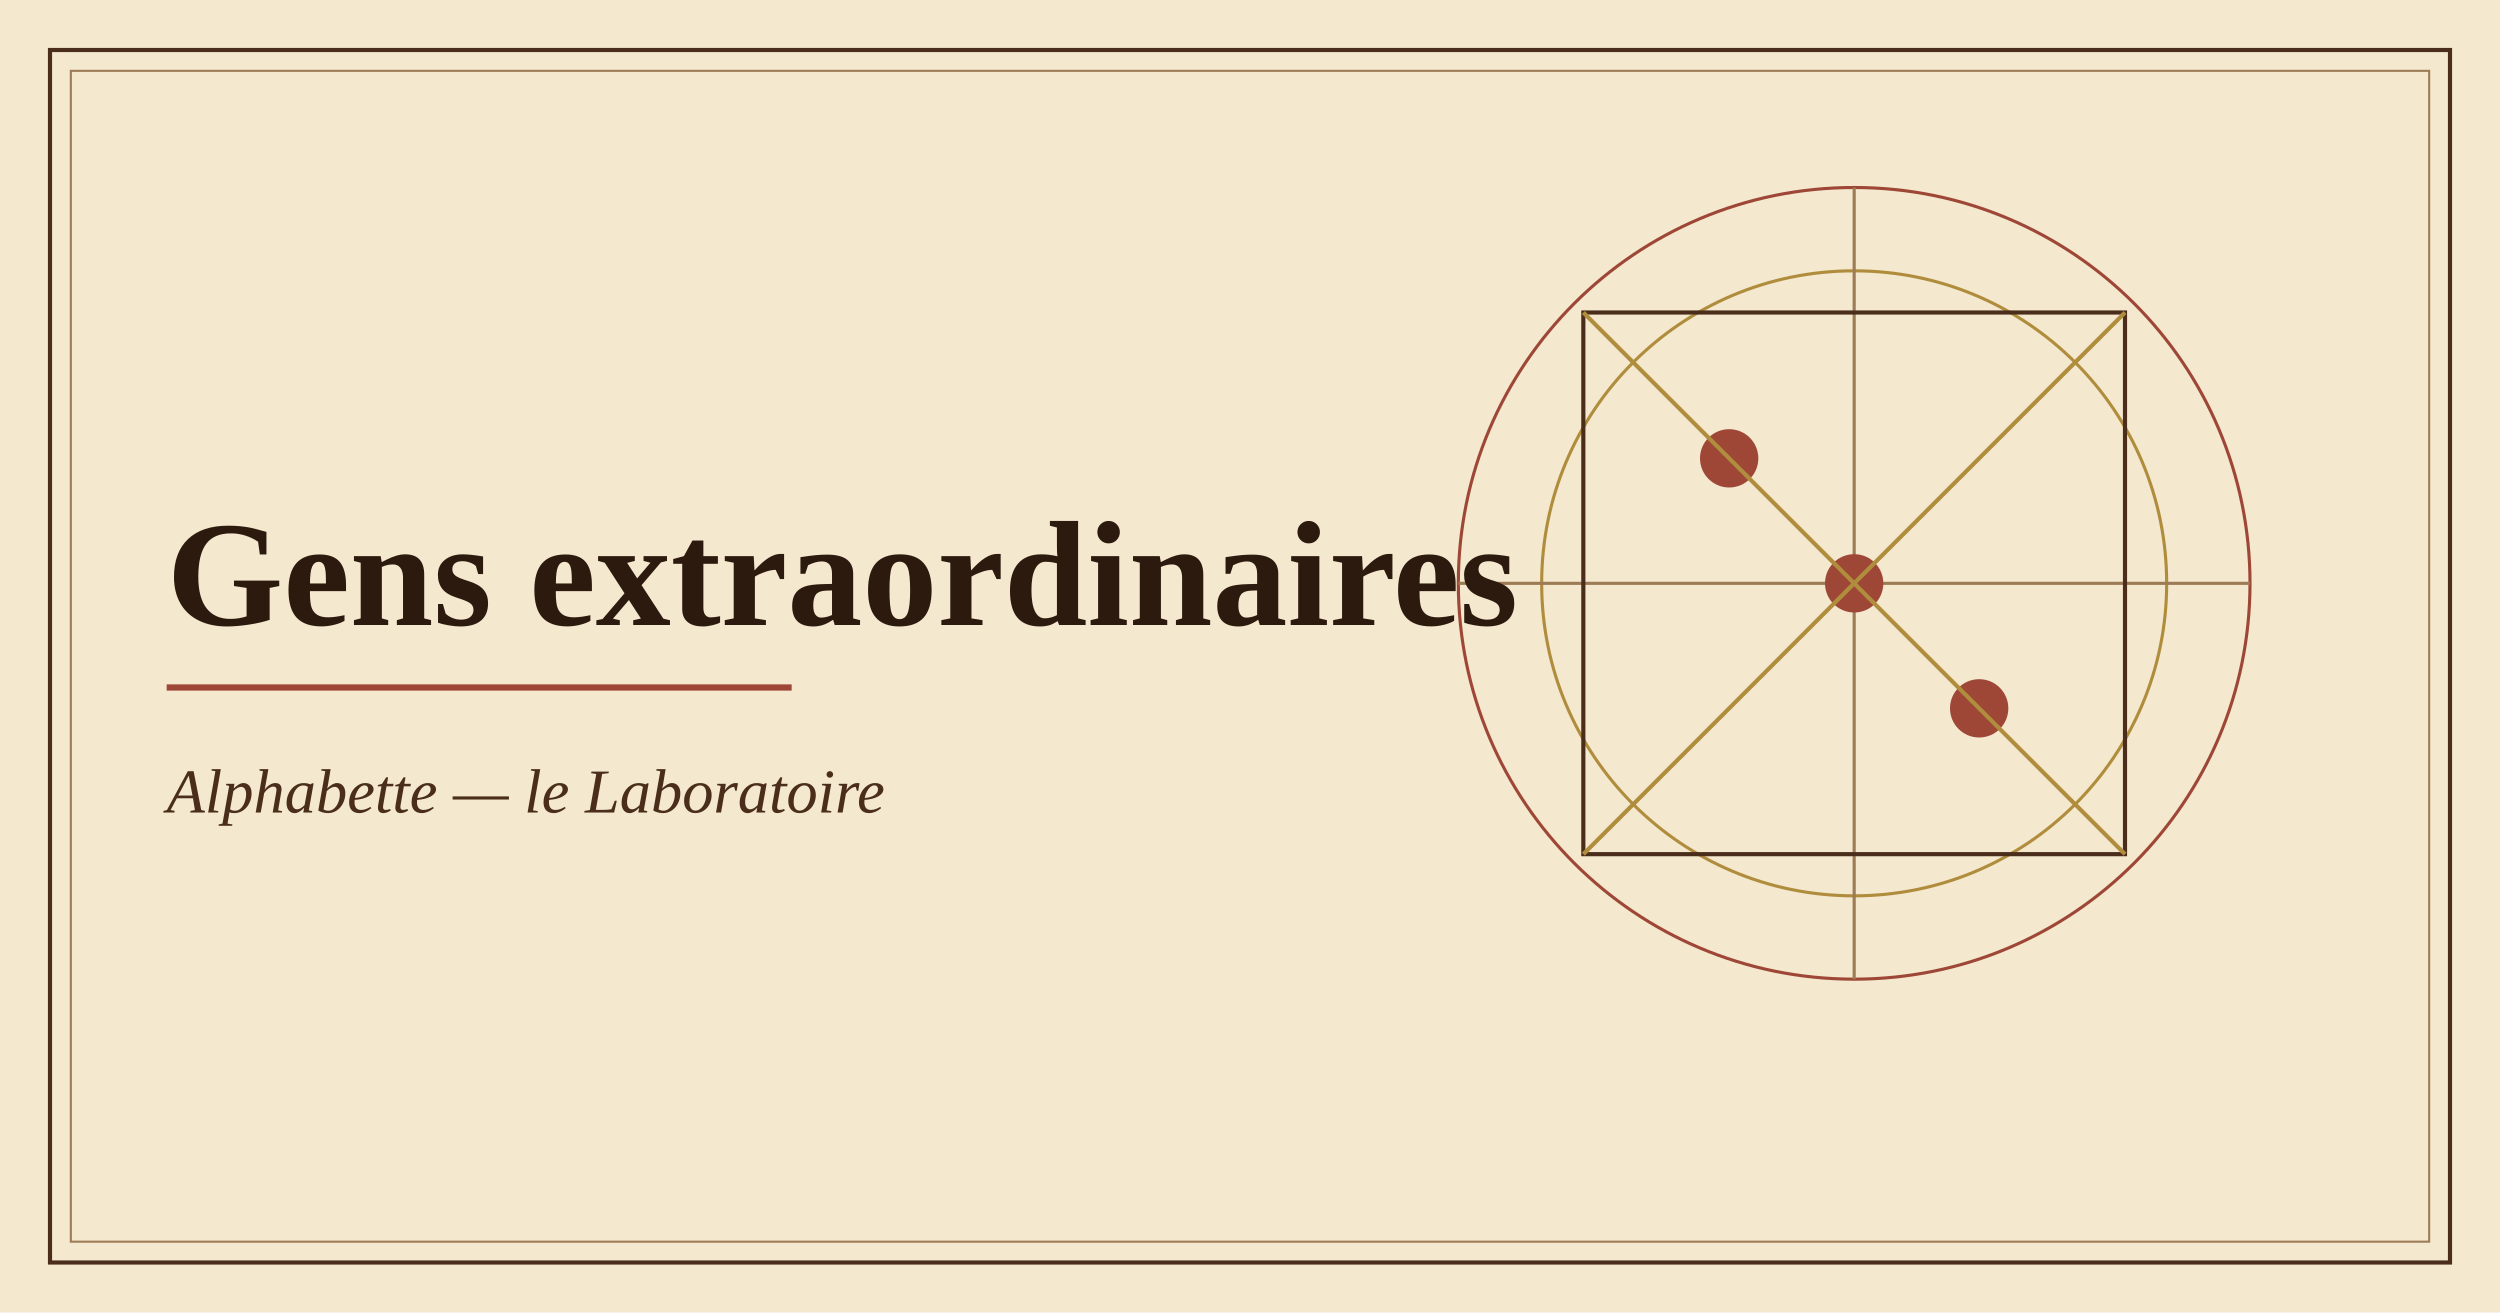
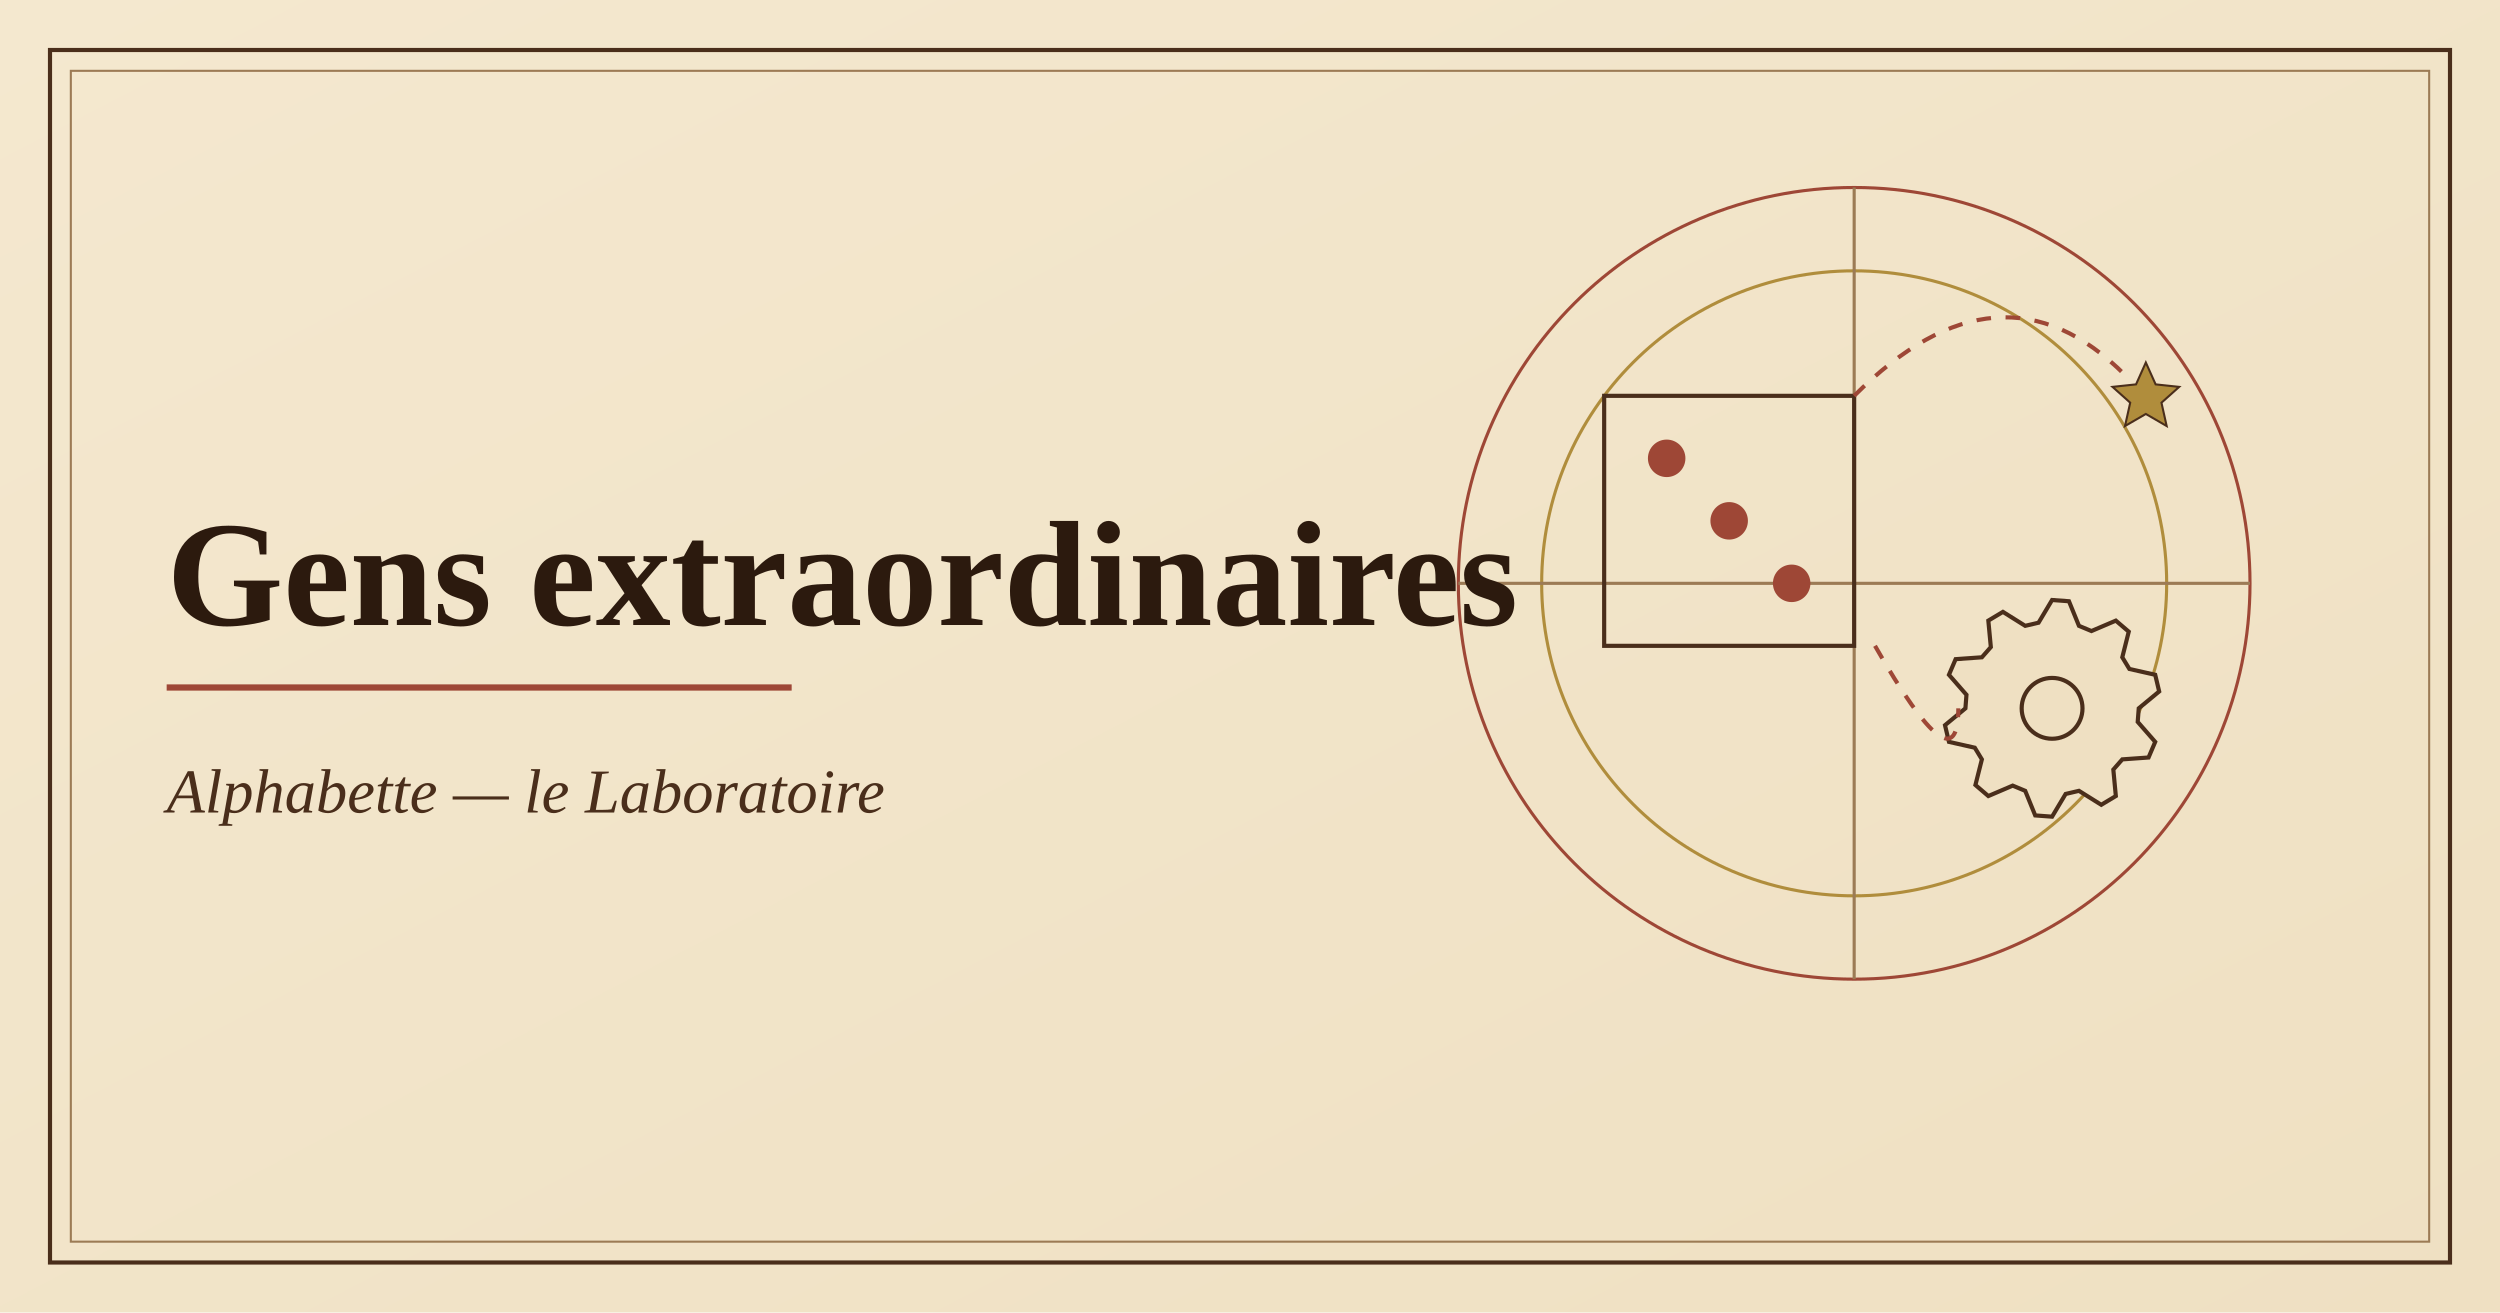
<svg xmlns="http://www.w3.org/2000/svg" viewBox="0 0 1200 630" width="1200" height="630" role="img" aria-label="Illustration de l'application Gens extraordinaires">
-   <rect width="1200" height="630" fill="#f4e8cf" />
+   <defs>
+     <linearGradient id="p" x1="0" y1="0" x2="1" y2="1">
+       <stop offset="0" stop-color="#f4e8cf" />
+       <stop offset="1" stop-color="#efe0c2" />
+     </linearGradient>
+   </defs>
+   <rect width="1200" height="630" fill="url(#p)" />
  <rect x="24" y="24" width="1152" height="582" fill="none" stroke="#4a2e1b" stroke-width="2" />
  <rect x="34" y="34" width="1132" height="562" fill="none" stroke="#9c7b55" stroke-width="1" />
  <g fill="none" stroke="#9e4736" stroke-width="1.5">
    <circle cx="890" cy="280" r="190" />
    <circle cx="890" cy="280" r="150" stroke="#b08d3c" />
    <path d="M700 280h380M890 90v380" stroke="#9c7b55" />
  </g>
-   <rect x="760" y="150" width="260" height="260" fill="none" stroke="#4a2e1b" stroke-width="2" />
-   <circle cx="830" cy="220" r="14" fill="#9e4736" />
-   <circle cx="950" cy="340" r="14" fill="#9e4736" />
-   <circle cx="890" cy="280" r="14" fill="#9e4736" />
-   <path d="M760 150 1020 410M1020 150 760 410" stroke="#b08d3c" stroke-width="2" />
+   <rect x="770" y="190" width="120" height="120" fill="none" stroke="#4a2e1b" stroke-width="2" />
+   <circle cx="800" cy="220" r="9" fill="#9e4736" />
+   <circle cx="860" cy="280" r="9" fill="#9e4736" />
+   <circle cx="830" cy="250" r="9" fill="#9e4736" />
+   <path d="M985 288L993.1 288.6L997.9 300.4L1003.9 302.9L1015.6 297.9L1021.8 303.2L1018.7 315.5L1022.1 321.1L1034.5 323.9L1036.4 331.9L1026.6 340L1026.1 346.5L1034.5 356.1L1031.3 363.6L1018.7 364.5L1014.4 369.4L1015.6 382.1L1008.6 386.3L997.9 379.6L991.5 381.1L985 392L976.9 391.4L972.1 379.6L966.1 377.1L954.4 382.1L948.2 376.8L951.3 364.5L947.9 358.9L935.5 356.1L933.6 348.1L943.4 340L943.9 333.5L935.5 323.9L938.7 316.4L951.3 315.5L955.6 310.6L954.4 297.9L961.4 293.7L972.1 300.4L978.5 298.9z" fill="#efe0c2" stroke="#4a2e1b" stroke-width="2" />
+   <circle cx="985" cy="340" r="14.6" fill="none" stroke="#4a2e1b" stroke-width="2" />
+   <path d="M890 190Q960 120 1020 180M900 310Q940 380 940 340" fill="none" stroke="#9e4736" stroke-width="2" stroke-dasharray="7 7" />
+   <path d="M1030 174l4.7 10.5 11.3 1.2-8.5 7.6 2.5 11.2-10-5.8-10 5.8 2.5-11.2-8.5-7.6 11.3-1.2z" fill="#b08d3c" stroke="#4a2e1b" stroke-width="1" />
  <text x="80" y="300" font-family="Georgia,'Times New Roman',serif" font-size="72" font-weight="700" fill="#2c1a0e">Gens extraordinaires</text>
  <path d="M80 330h300" stroke="#9e4736" stroke-width="3" />
  <text x="80" y="390" font-family="Georgia,'Times New Roman',serif" font-size="30" font-style="italic" fill="#4a2e1b">Alphabette — le Laboratoire</text>
</svg>
